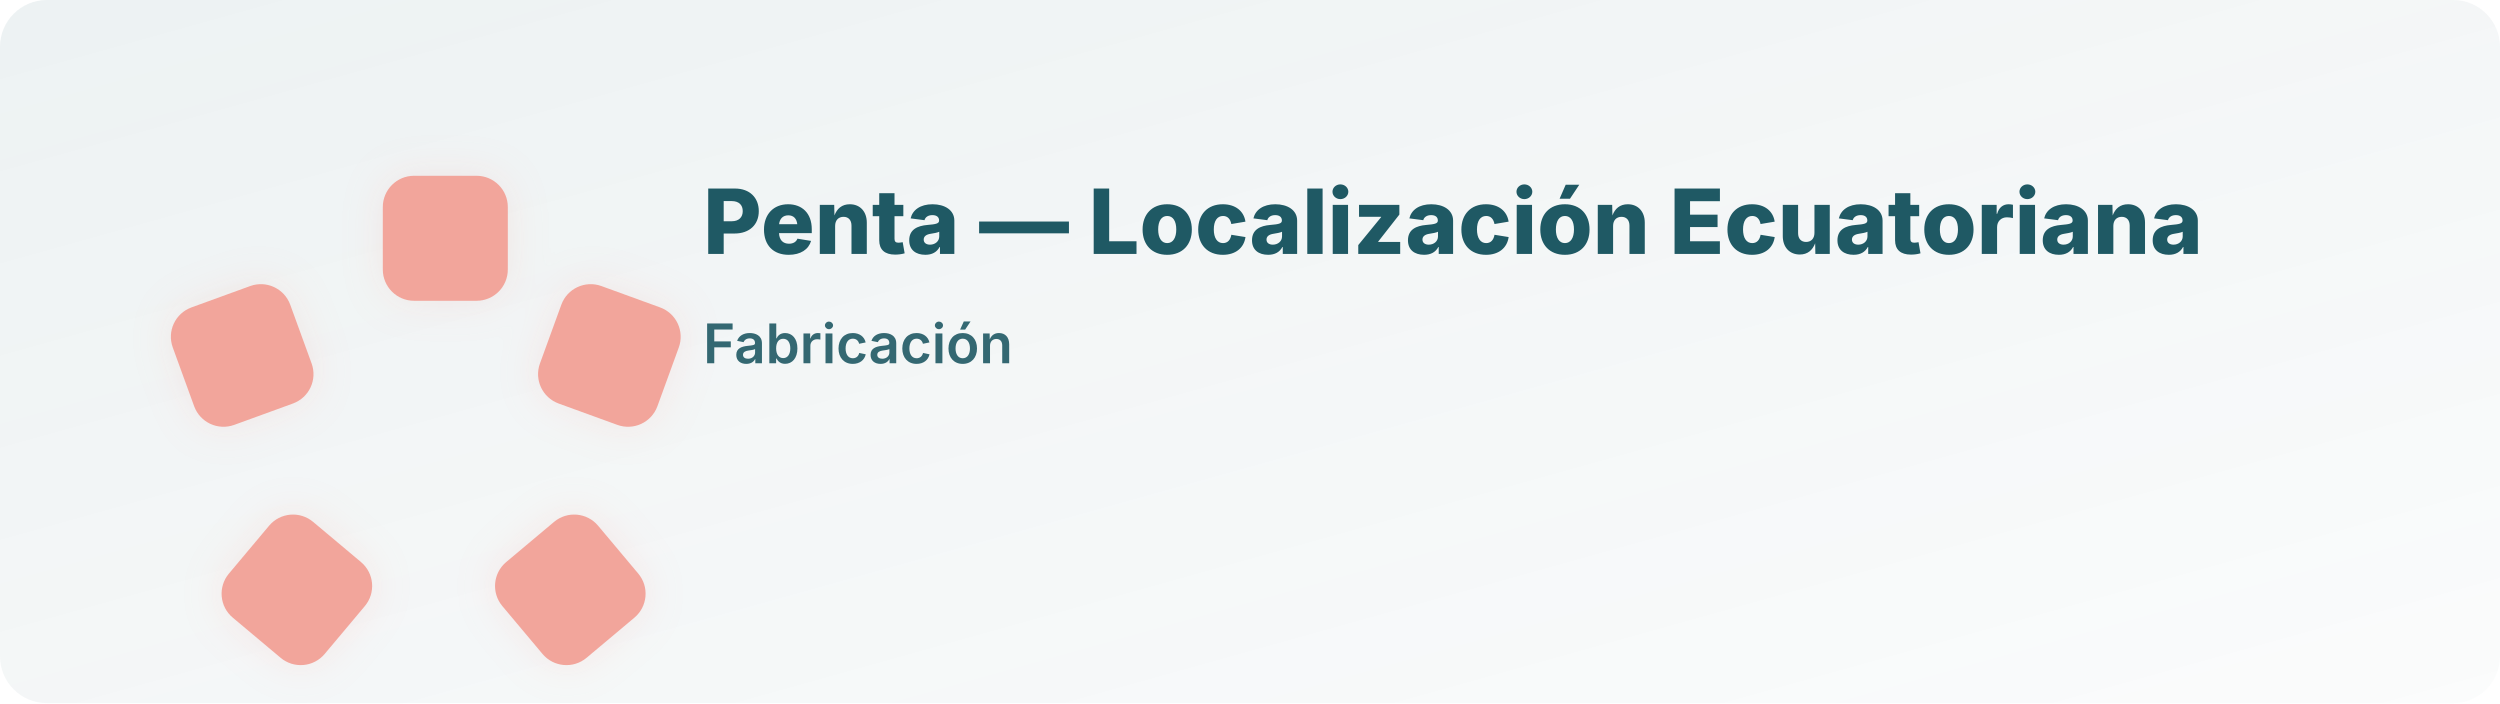
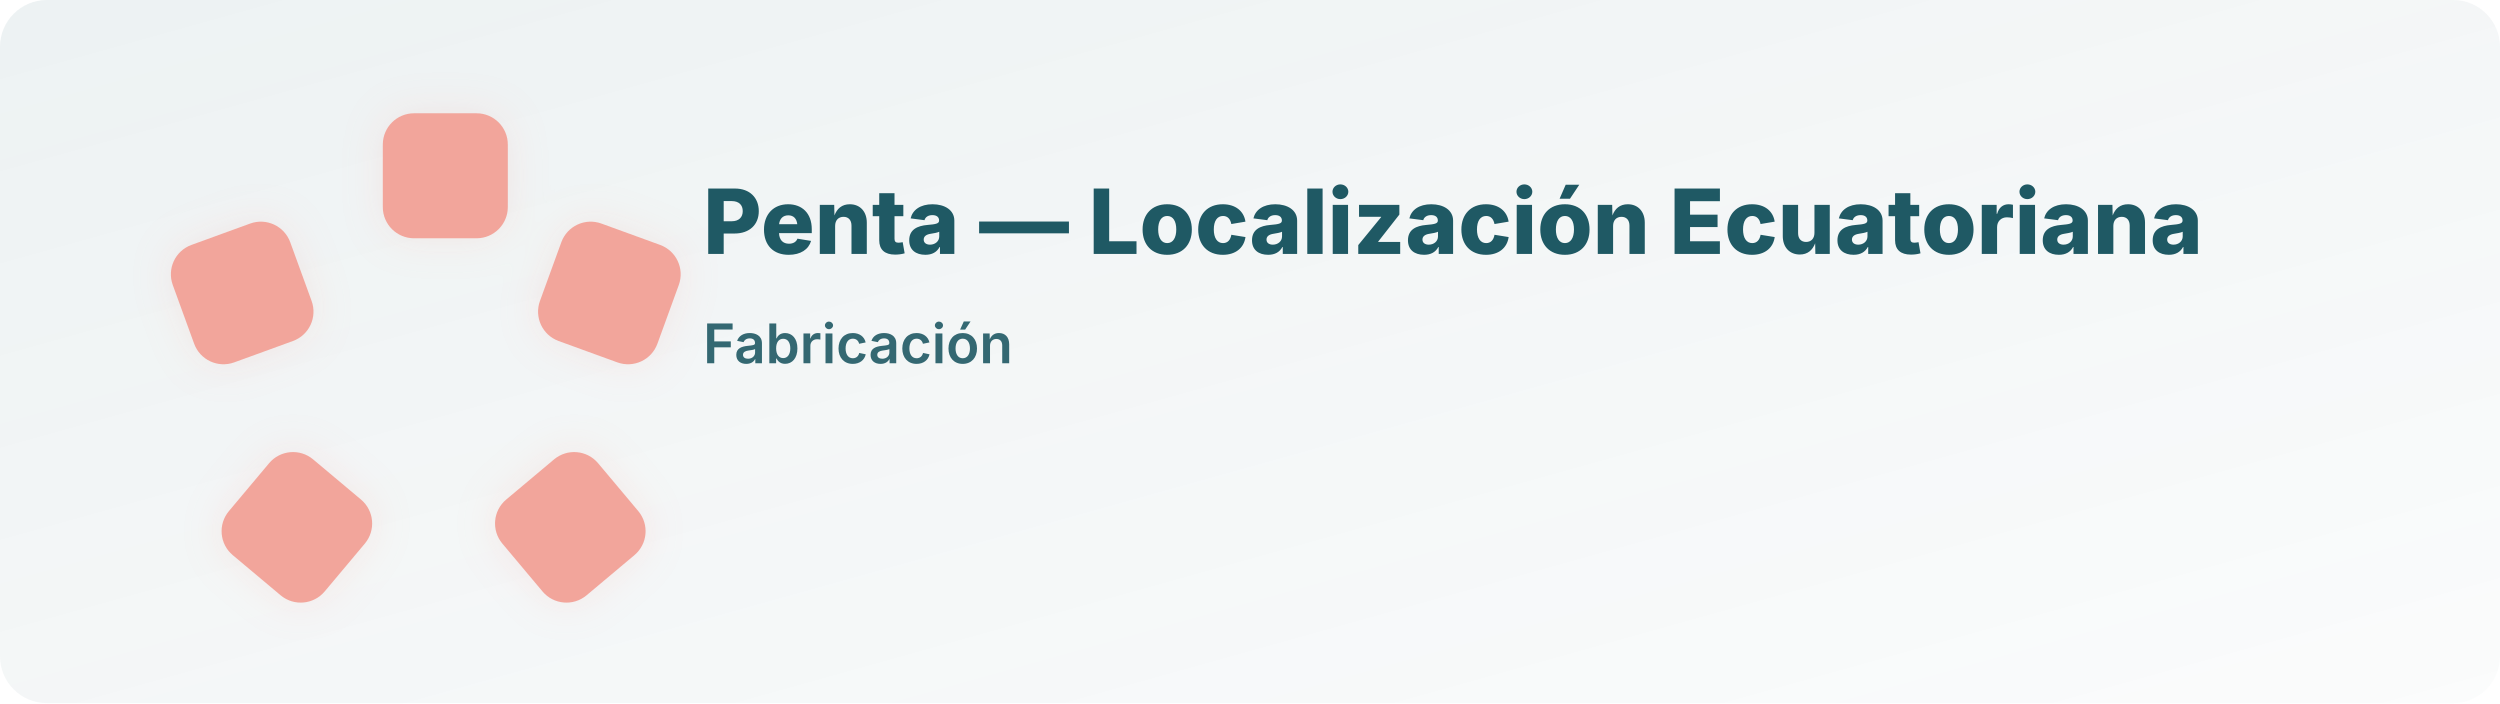
<svg xmlns="http://www.w3.org/2000/svg" width="1280" height="360" viewBox="0 0 1280 360">
  <defs>
    <linearGradient id="bg" x1="0" y1="0" x2="1" y2="1">
      <stop offset="0" stop-color="#1F5964" stop-opacity="0.08" />
      <stop offset="1" stop-color="#1F5964" stop-opacity="0.02" />
    </linearGradient>
    <filter id="soft" x="-20%" y="-20%" width="140%" height="140%">
      <feGaussianBlur in="SourceGraphic" stdDeviation="10" result="blur" />
      <feColorMatrix type="matrix" values="1 0 0 0 0  0 1 0 0 0  0 0 1 0 0  0 0 0 .2 0" result="shadow" />
      <feMerge>
        <feMergeNode in="shadow" />
        <feMergeNode in="SourceGraphic" />
      </feMerge>
    </filter>
  </defs>
  <rect width="1280" height="360" rx="24" fill="url(#bg)" />
-   <g transform="translate(80,90)" filter="url(#soft)">
+   <g transform="translate(80,58)" filter="url(#soft)">
    <rect x="116" y="0" width="64" height="64" rx="16" fill="#F2A59B" />
    <rect x="12" y="60" width="64" height="64" rx="16" transform="rotate(-20 44 92)" fill="#F2A59B" />
    <rect x="200" y="60" width="64" height="64" rx="16" transform="rotate(20 232 92)" fill="#F2A59B" />
    <rect x="40" y="180" width="64" height="64" rx="16" transform="rotate(40 72 212)" fill="#F2A59B" />
    <rect x="180" y="180" width="64" height="64" rx="16" transform="rotate(-40 212 212)" fill="#F2A59B" />
  </g>
  <g transform="translate(360,130)">
    <text x="0" y="0" font-family="Inter, system-ui, -apple-system, 'Segoe UI', Roboto, Arial, sans-serif" font-size="46" font-weight="800" fill="#1F5964">
      Penta — Localización Ecuatoriana
    </text>
    <text x="0" y="56" font-family="Inter, system-ui, -apple-system, 'Segoe UI', Roboto, Arial, sans-serif" font-size="28" font-weight="600" fill="#1F5964" opacity="0.9">
      Fabricación
    </text>
  </g>
</svg>
